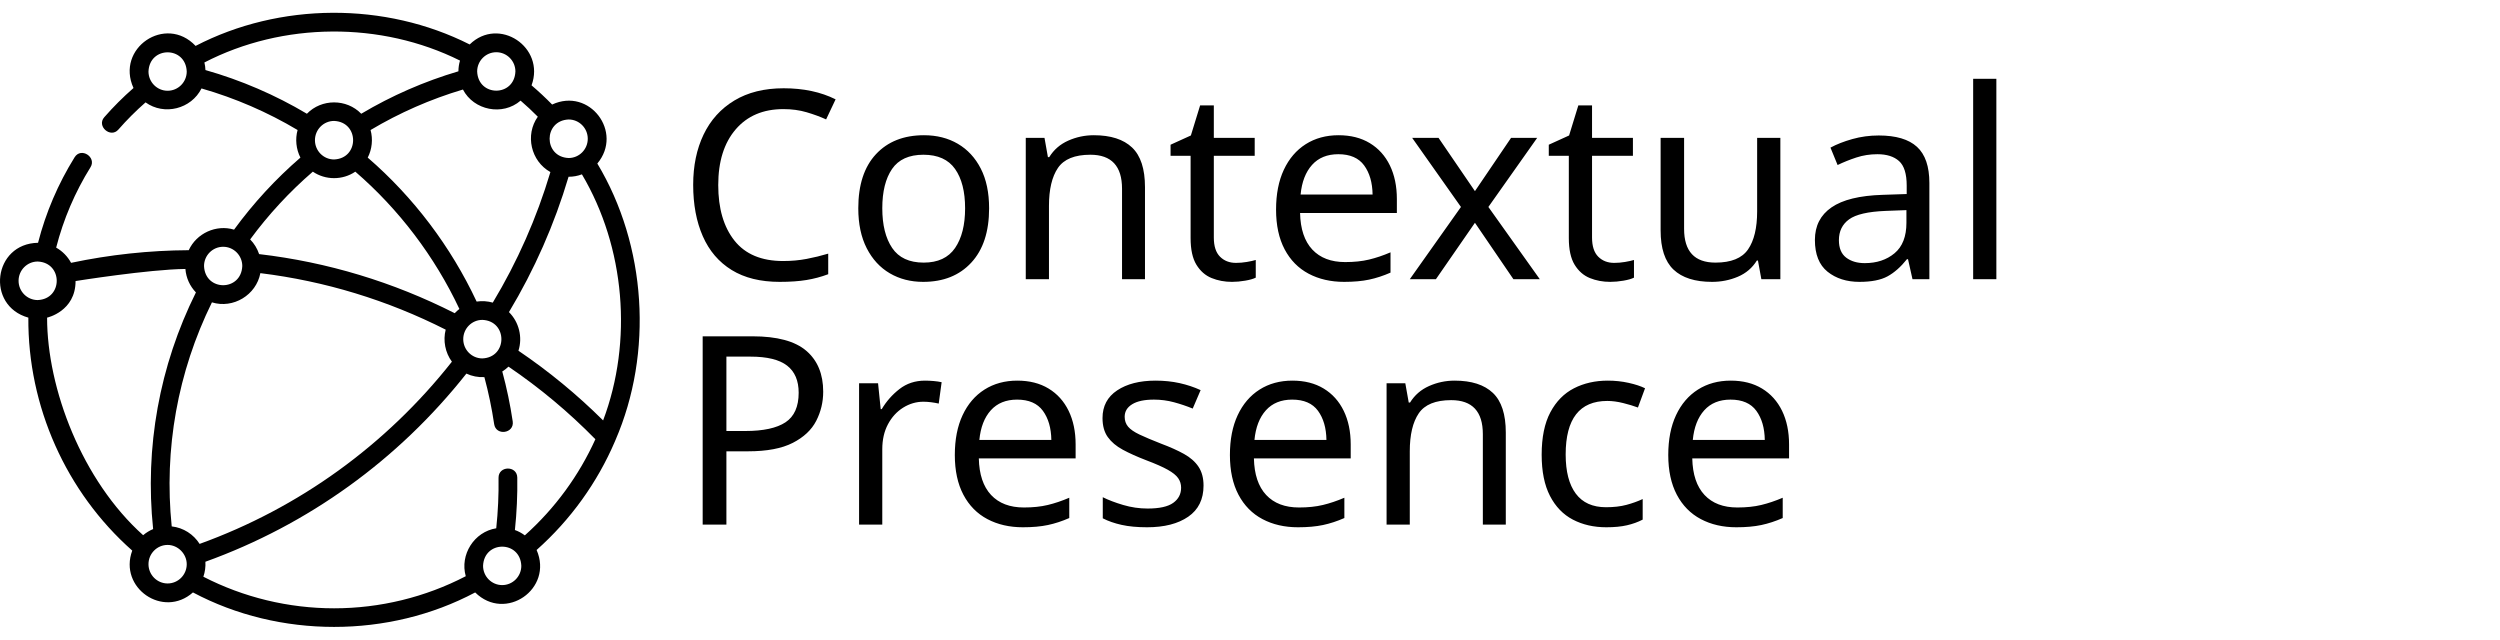
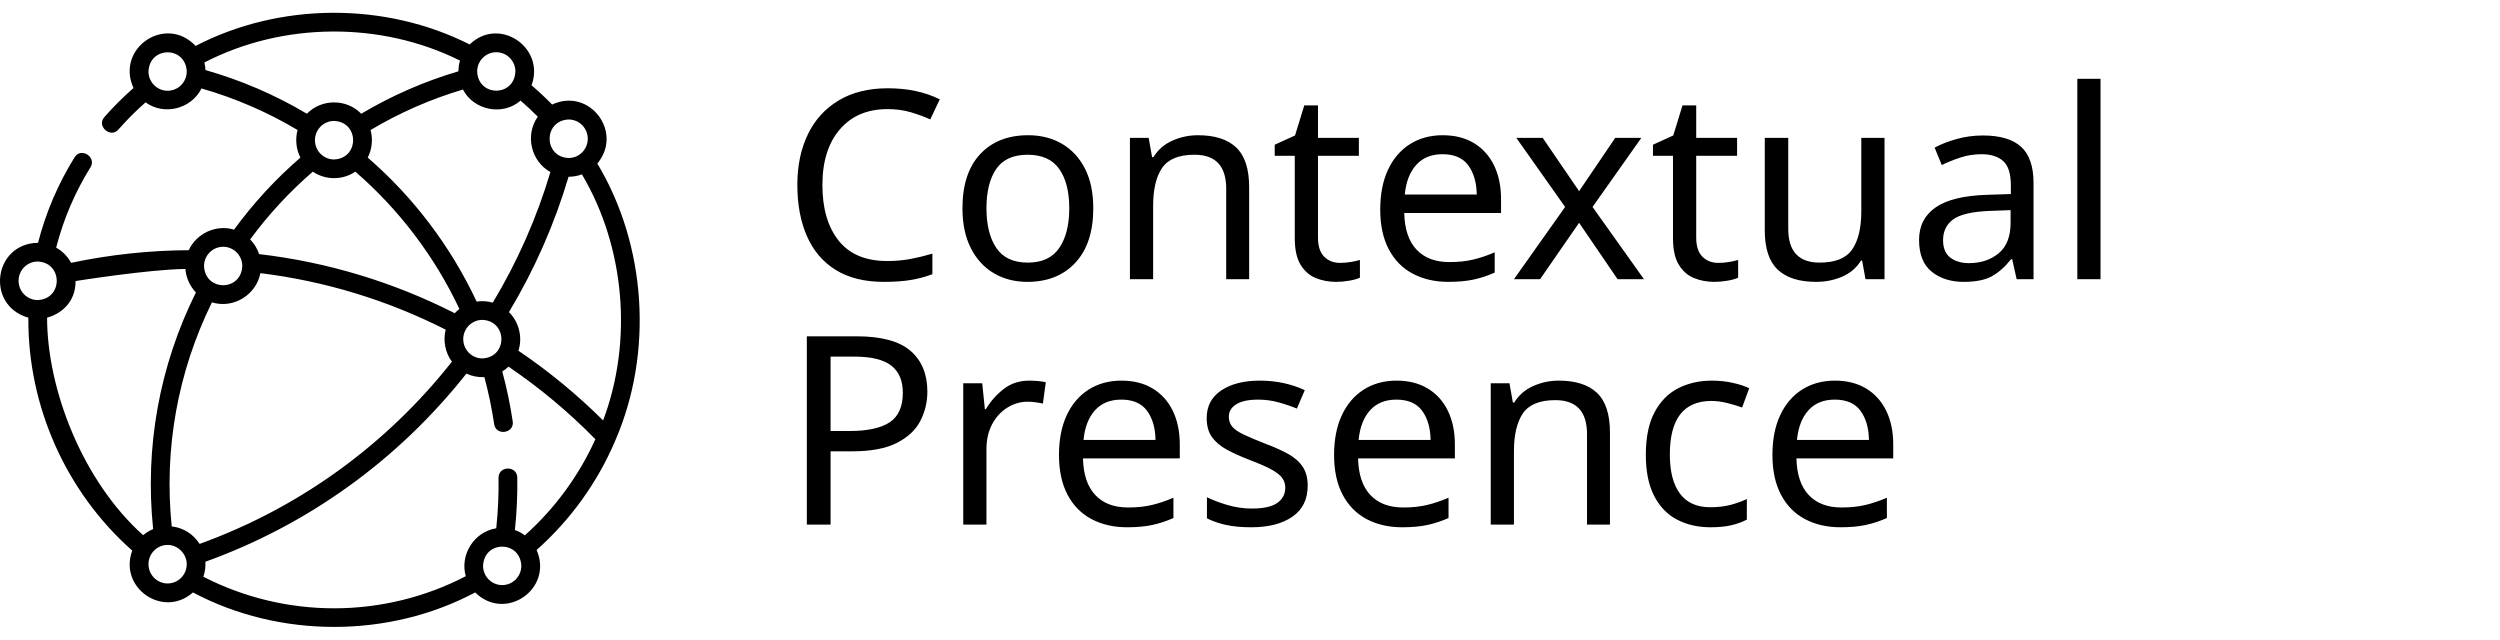
<svg xmlns="http://www.w3.org/2000/svg" width="2000" height="511.765" xml:space="preserve" version="1.1">
  <defs>
    <filter height="200%" width="200%" y="-50%" x="-50%" id="svg_5_blur">
      <feGaussianBlur stdDeviation="0.4" in="SourceGraphic" />
    </filter>
  </defs>
  <g>
    <g id="svg_1">
      <path id="svg_2" data-original="#000000" fill="#000000" d="m491.945,353.116c0.15,-0.305 0.283,-0.617 0.389,-0.937c30.321,-69.981 24.903,-155.775 -14.478,-221.349c21.024,-25.133 -6.285,-61.125 -36.149,-47.199c-5.248,-5.363 -10.758,-10.503 -16.468,-15.363c11.208,-30.468 -26.198,-55.462 -49.494,-32.698c-67.711,-34.191 -151.928,-33.758 -219.265,1.157c-23.954,-25.385 -64.183,1.833 -49.68,33.683c-8.306,7.263 -16.168,15.109 -23.417,23.406c-6.259,7.164 5.08,16.983 11.296,9.869c6.744,-7.718 14.051,-15.019 21.769,-21.785c14.925,10.765 36.566,5.281 44.754,-11.151c27.021,7.778 52.825,18.941 76.87,33.268c-2.013,7.259 -1.191,15.366 2.263,22.067c-19.79,17.095 -37.612,36.433 -53.088,57.626c-14.287,-4.317 -30.035,2.909 -36.248,16.439c-31.507,0.169 -63.112,3.558 -94.142,10.117c-2.74,-5.106 -6.894,-9.337 -11.93,-12.171c5.83,-22.735 15.064,-44.362 27.502,-64.359c4.956,-7.97 -7.554,-16.255 -12.737,-7.923c-13.224,21.26 -23.046,44.251 -29.258,68.419c-35.93,0.61 -41.962,50.316 -7.757,59.878c-0.504,70.742 30.082,139.52 83.12,186.372c-11.064,29.887 24.855,54.539 48.559,33.459c69.178,36.785 156.607,36.79 225.789,0.012c24.109,23.844 62.723,-2.794 49.143,-33.965c27.335,-24.293 48.57,-54.006 62.657,-86.872zm-9.45,-16.774c-20.761,-20.626 -43.481,-39.337 -67.738,-55.762c3.445,-10.791 0.451,-22.932 -7.594,-30.898c20.398,-33.915 36.411,-70.281 47.683,-108.27c3.756,0.013 7.367,-0.68 10.694,-1.934c34.539,58.333 40.856,133.543 16.955,196.864zm-345.126,84.784c-6.312,-61.825 4.764,-123.504 32.177,-179.243c17.03,5.314 35.437,-5.885 38.744,-23.366c51.715,6.375 101.522,21.558 148.264,45.203c-2.248,8.738 -0.387,18.373 4.968,25.642c-52.687,66.749 -122.234,116.976 -201.83,145.763c-4.823,-7.637 -12.934,-12.98 -22.323,-13.999zm233.227,-149.806c0,-8.499 6.864,-15.413 15.301,-15.413c20.298,0.845 20.292,29.984 0,30.826c-8.437,0 -15.301,-6.914 -15.301,-15.413zm99.617,-160.32c0,8.499 -6.864,15.413 -15.301,15.413c-20.299,-0.845 -20.294,-29.984 0,-30.826c8.437,0 15.301,6.914 15.301,15.413zm-39.967,-17.632c-10.366,14.565 -5.555,35.62 10.073,44.277c-10.919,36.644 -26.399,71.722 -46.092,104.441c-4.117,-1.184 -8.687,-1.478 -12.92,-0.83c-20.584,-43.955 -50.535,-83.546 -87.123,-115.17c3.457,-6.705 4.281,-14.798 2.265,-22.067c23.159,-13.798 47.966,-24.672 73.907,-32.402c8.622,16.646 31.751,21.346 46.11,8.885c4.759,4.094 9.366,8.395 13.78,12.866zm-178.287,18.793c0,-8.499 6.864,-15.413 15.301,-15.413c20.299,0.845 20.293,29.983 0,30.825c-8.437,0 -15.301,-6.914 -15.301,-15.412zm145.068,-70.379c8.438,0 15.302,6.914 15.302,15.413c-0.842,20.447 -29.764,20.442 -30.603,0c0,-8.499 6.864,-15.413 15.301,-15.413zm-262.94,30.825c-8.437,0 -15.301,-6.914 -15.301,-15.413c0.842,-20.448 29.764,-20.441 30.603,0c0,8.499 -6.865,15.413 -15.302,15.413zm30.273,-16.563c-0.078,-2.082 -0.364,-4.109 -0.84,-6.065c62.783,-32.467 141.216,-33.033 204.483,-1.51c-0.813,2.719 -1.258,5.594 -1.273,8.571c-27.286,8.072 -53.377,19.474 -77.735,33.961c-11.708,-12.111 -31.757,-12.115 -43.469,-0.001c-25.383,-15.098 -52.63,-26.834 -81.166,-34.956zm85.905,81.282c10.142,6.922 23.845,6.923 33.988,0.001c34.932,30.161 63.548,67.916 83.259,109.841c-1.336,1.027 -2.584,2.164 -3.732,3.395c-49.279,-24.995 -101.867,-40.887 -156.491,-47.281c-1.475,-4.464 -3.951,-8.472 -7.165,-11.753c14.66,-19.915 31.484,-38.104 50.141,-54.203zm-71.738,60.095c8.437,0 15.301,6.914 15.301,15.413c-0.842,20.448 -29.764,20.442 -30.603,0c0.001,-8.499 6.865,-15.413 15.302,-15.413zm-163.668,27.218c0,-8.499 6.864,-15.413 15.301,-15.413c20.298,0.845 20.292,29.983 0,30.825c-8.436,0.001 -15.301,-6.913 -15.301,-15.412zm22.817,29.465s22.781,-4.968 22.781,-29.267c0,0 58.456,-9.344 87.867,-9.672c0.552,7.266 3.655,13.823 8.414,18.771c-29.228,58.801 -41.017,123.993 -34.231,189.321c-2.922,1.218 -5.612,2.883 -7.99,4.907c-48.931,-43.834 -76.841,-117.278 -76.841,-174.06zm96.411,212.665c-8.437,0 -15.301,-6.914 -15.301,-15.413s6.864,-15.413 15.301,-15.413c8.324,0 15.302,7.21 15.302,15.413c0,8.499 -6.865,15.413 -15.302,15.413zm133.173,19.877c-36.401,0 -72.397,-8.718 -104.569,-25.269c1.306,-3.743 1.882,-8.007 1.628,-11.979c82.338,-29.679 154.289,-81.546 208.795,-150.513c4.478,2.1 9.447,3.064 14.384,2.805c3.332,12.367 5.965,24.984 7.831,37.6c1.429,9.658 16.272,7.5 14.839,-2.194c-1.981,-13.396 -4.786,-26.794 -8.347,-39.916c1.793,-1.116 3.459,-2.417 4.977,-3.872c25.028,16.991 48.362,36.496 69.501,58.083c-13.11,28.981 -32.191,55.222 -56.434,76.905c-2.397,-1.8 -5.07,-3.248 -7.939,-4.278c1.474,-13.943 2.116,-28.021 1.9,-41.945c-0.152,-9.798 -15.151,-9.568 -14.998,0.232c0.208,13.384 -0.412,26.917 -1.836,40.32c-17.689,2.813 -29.258,21.155 -24.384,38.345c-32.374,16.814 -68.649,25.676 -105.348,25.676zm134.49,-18.573c-8.437,0 -15.301,-6.914 -15.301,-15.413c0.842,-20.448 29.764,-20.441 30.603,0c0,8.499 -6.864,15.413 -15.302,15.413z" />
    </g>
-     <text font-weight="normal" filter="url(#svg_5_blur)" stroke="#000" xml:space="preserve" text-anchor="start" font-family="'Roboto Slab'" font-size="211" id="svg_4" y="223.383" x="541.667" stroke-width="0" fill="#000000">Contextual</text>
-     <text font-weight="normal" stroke="#000" xml:space="preserve" text-anchor="start" font-family="'Roboto Slab'" font-size="211" id="svg_5" y="419.706" x="541.667" stroke-width="0" fill="#000000">Presence</text>
+     <text font-weight="normal" filter="url(#svg_5_blur)" stroke="#000" xml:space="preserve" text-anchor="start" font-family="'Roboto Slab'" font-size="211" id="svg_4" y="223.383" x="625" stroke-width="0" fill="#000000">Contextual</text>
+     <text font-weight="normal" stroke="#000" xml:space="preserve" text-anchor="start" font-family="'Roboto Slab'" font-size="211" id="svg_5" y="419.706" x="625" stroke-width="0" fill="#000000">Presence</text>
  </g>
</svg>
